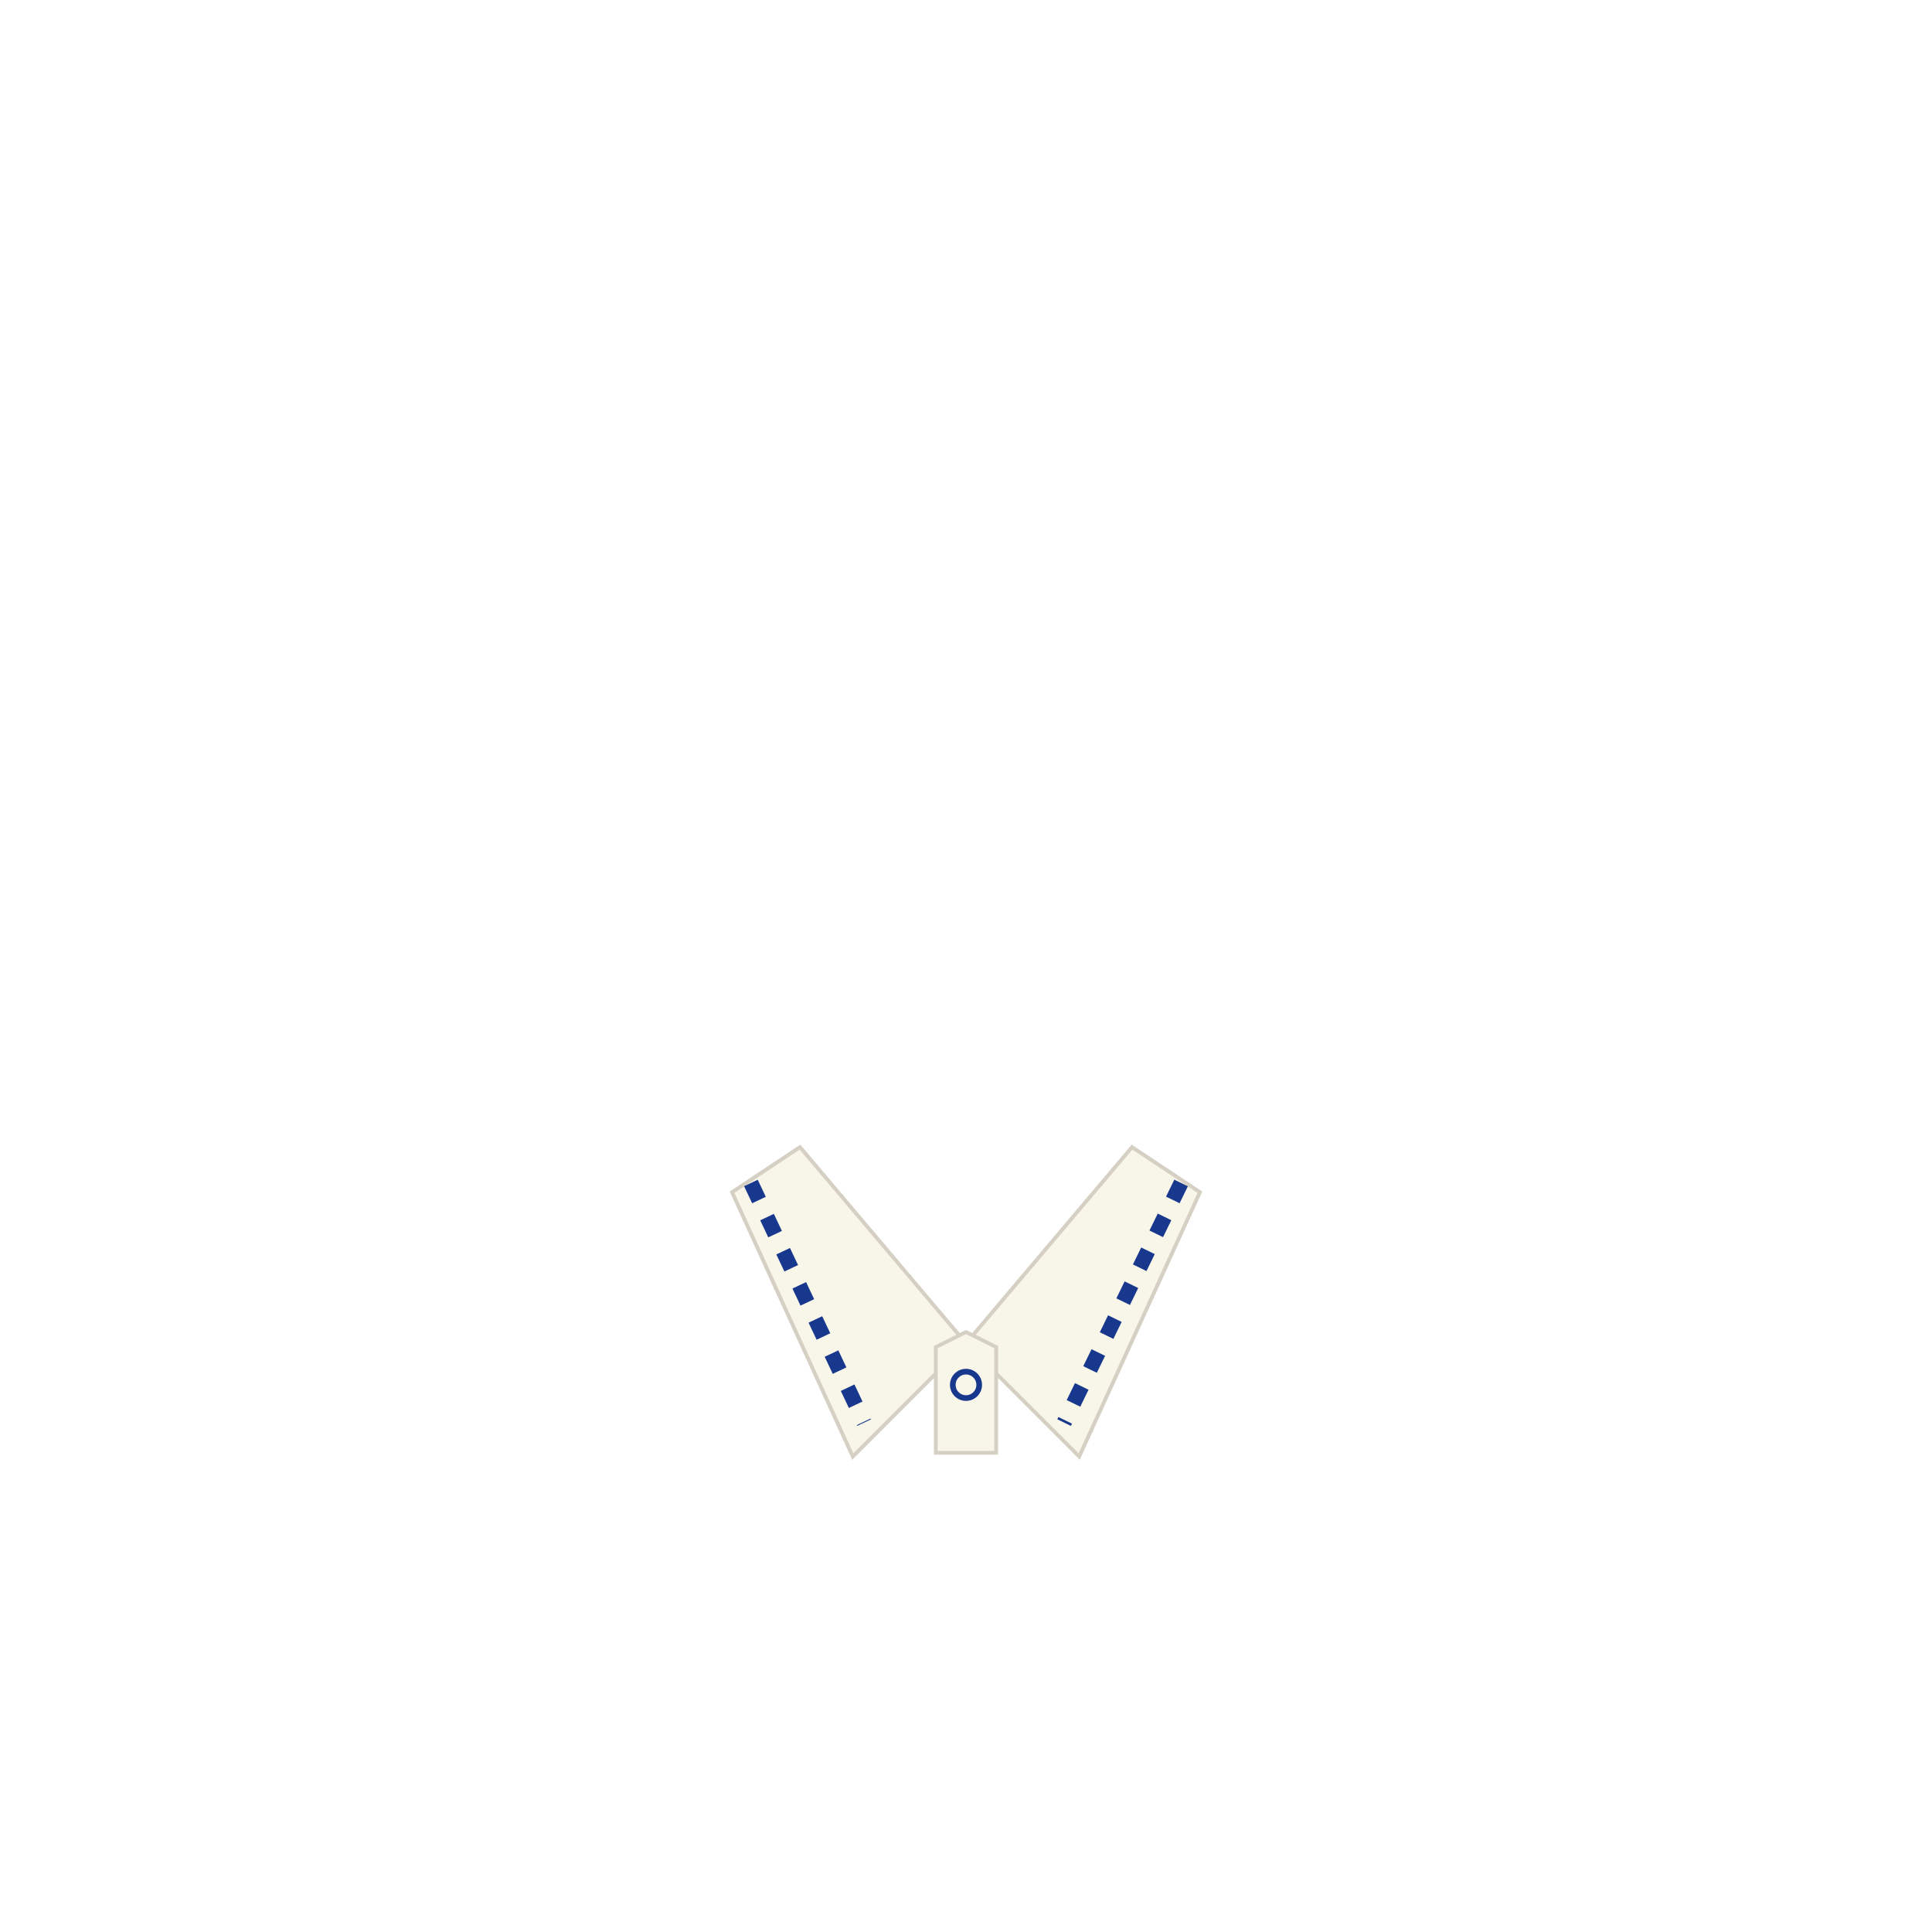
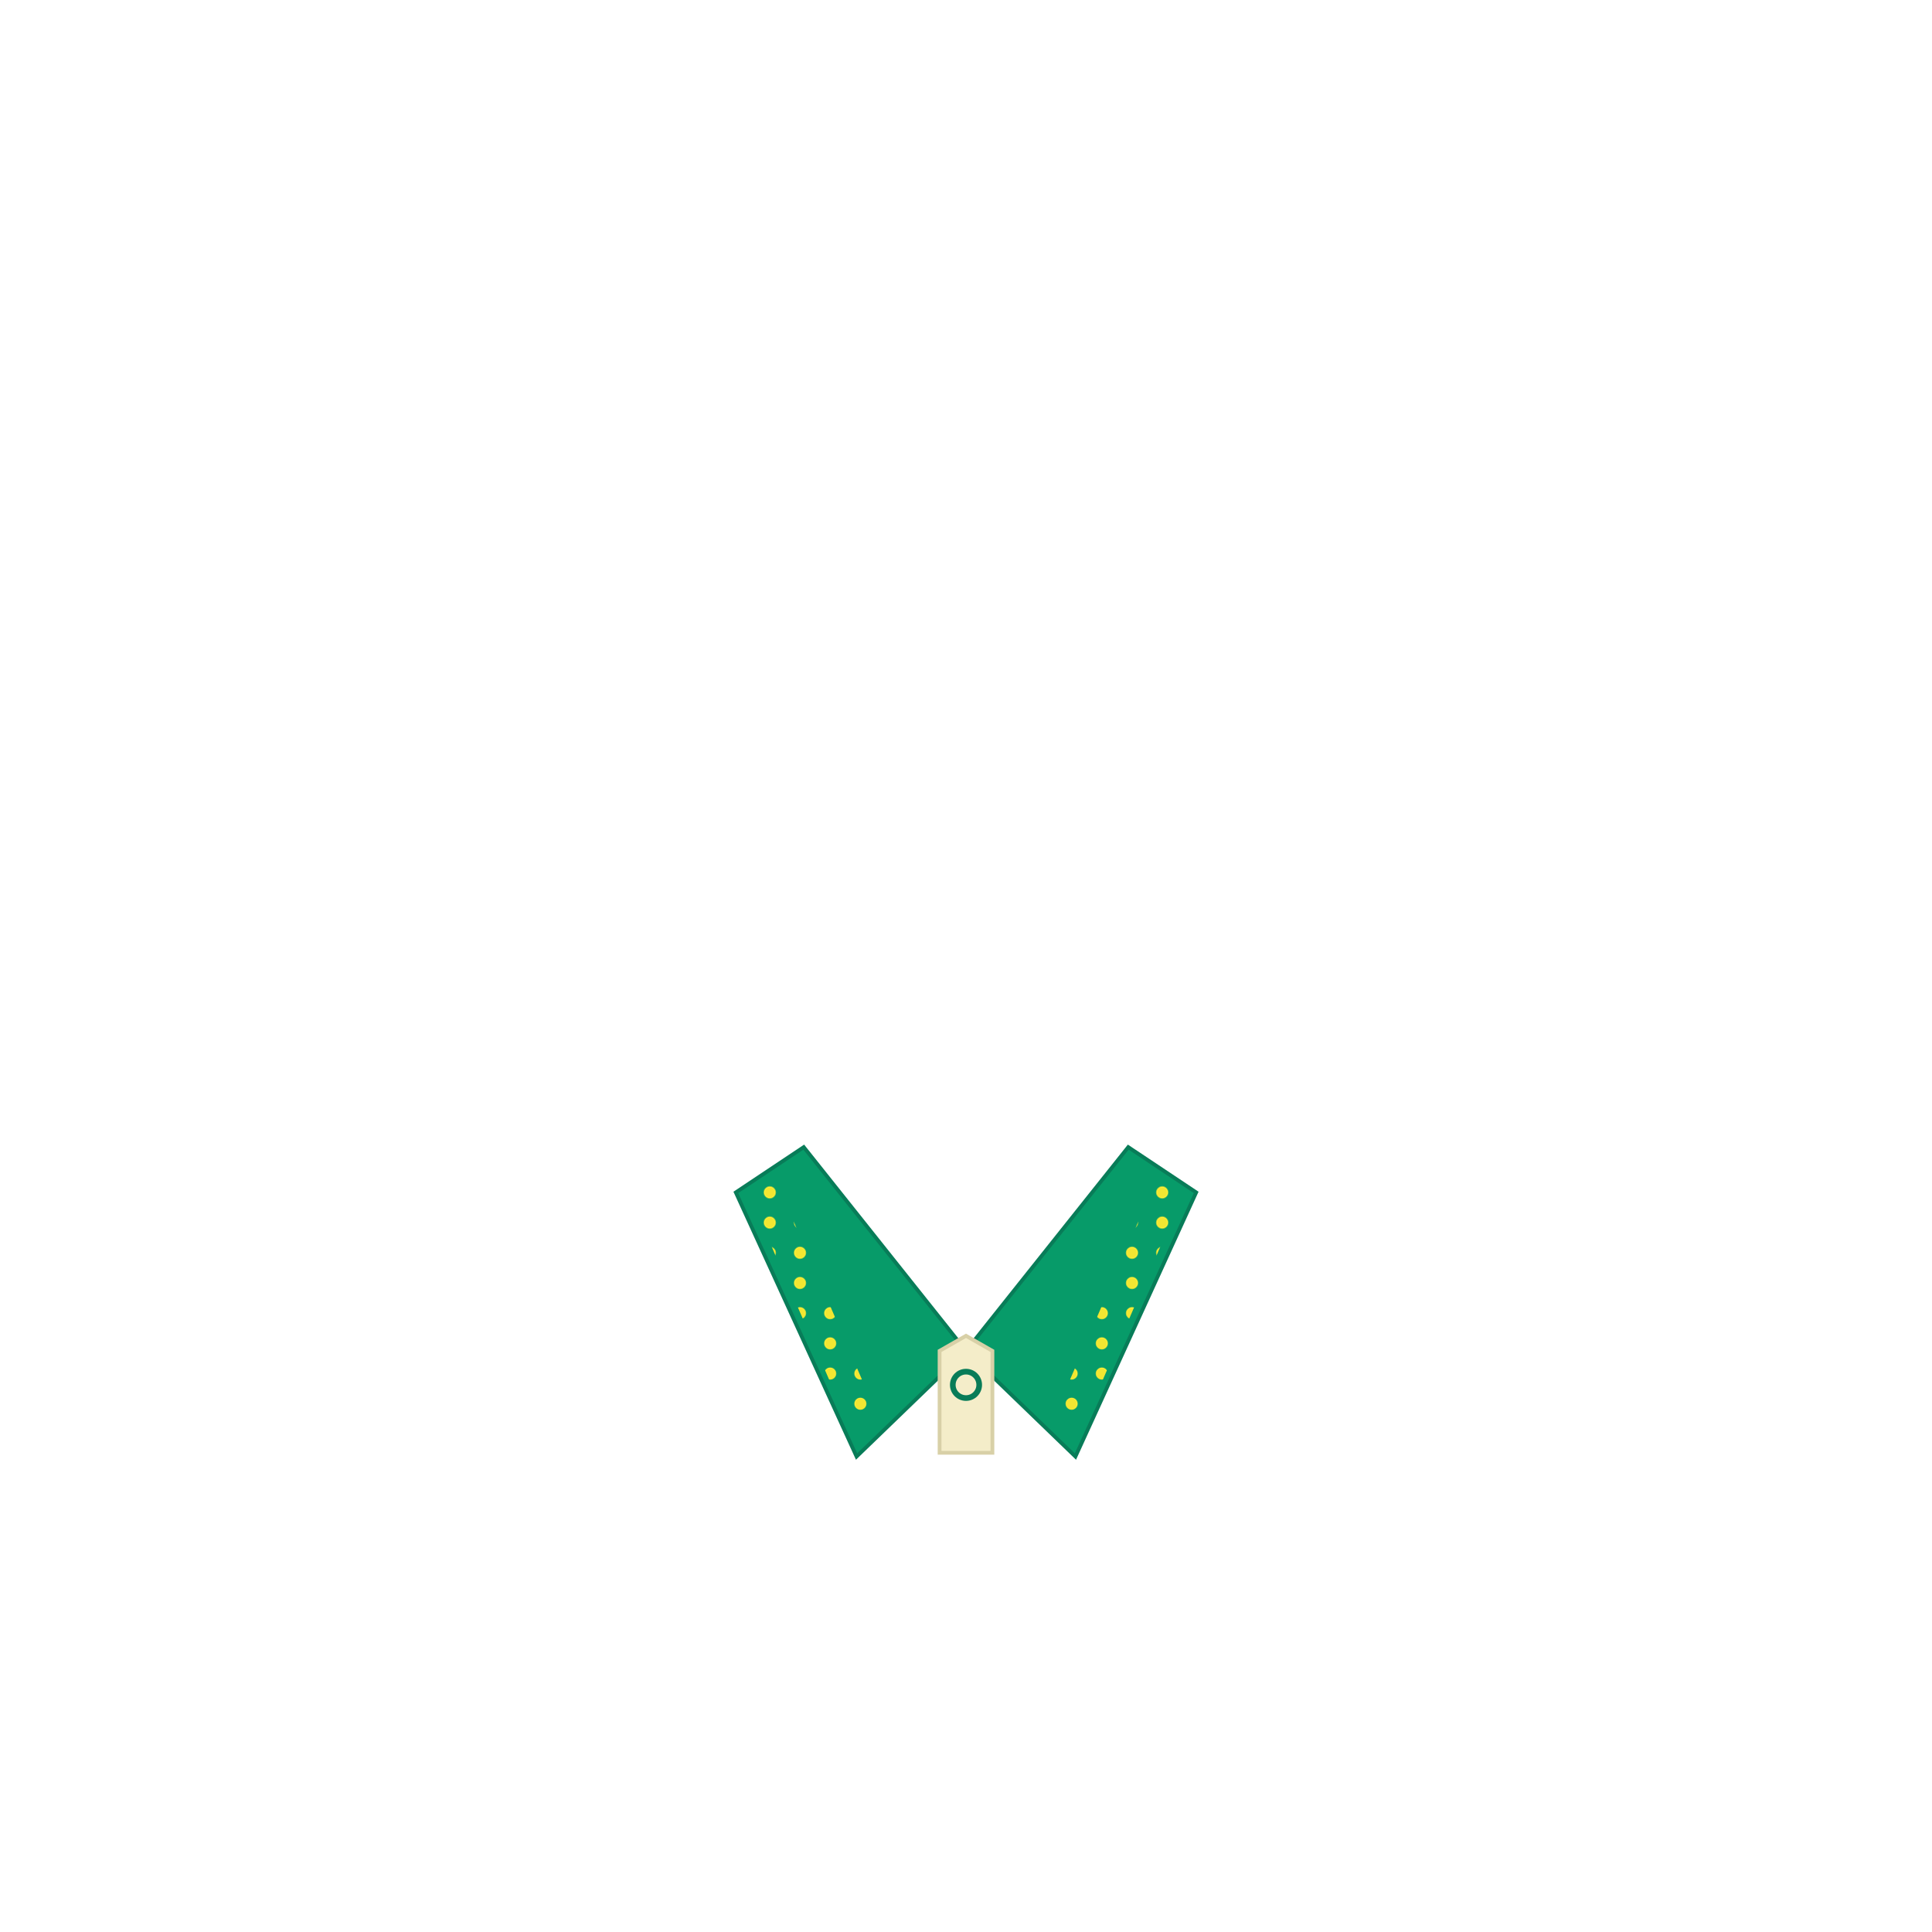
<svg xmlns="http://www.w3.org/2000/svg" width="512" height="512">
-   <g id="kit-1992a-collar">
-     <path d="m256 356-30 30-31.996-70.056L212 304l44 52z" fill="#f8f5e9" stroke="#d5d0c3" />
-     <path d="m256 356 30 30 31.996-70.056L300 304l-44 52z" fill="#f8f5e9" stroke="#d5d0c3" />
-     <path d="M199 313.5 229 377M313 313.5 282 377" fill="none" stroke="#17388c" stroke-width="4" stroke-dasharray="5 5" />
-     <path d="m248 357 8-4 8 4v28h-16z" fill="#f8f5e9" stroke="#d5d0c3" />
-     <circle cx="256" cy="367" r="3.5" fill="#f8f5e9" stroke="#17388c" stroke-width="1.5" />
+   <defs>
+     <pattern id="kit-1991a-collar-studs" width="8" height="8" patternUnits="userSpaceOnUse">
+       <circle cx="4" cy="4" r="1.6" fill="#f2e632" />
+     </pattern>
+   </defs>
+   <g id="kit-1991a-collar">
+     <path d="m256 358-29 28-32-70 18-12 43 54z" fill="#079b69" stroke="#087c58" />
+     <path d="m256 358 29 28 32-70-18-12-43 54z" fill="#079b69" stroke="#087c58" />
+     <path d="M202 314.5 229 377M310 314.5 283 377" fill="none" stroke="url(#kit-1991a-collar-studs)" stroke-width="8" />
+     <path d="m249 358 7-4 7 4v27h-14z" fill="#f4edc9" stroke="#d8d0a7" />
+     <circle cx="256" cy="367" r="3.5" fill="#f4edc9" stroke="#087c58" stroke-width="1.5" />
  </g>
</svg>
